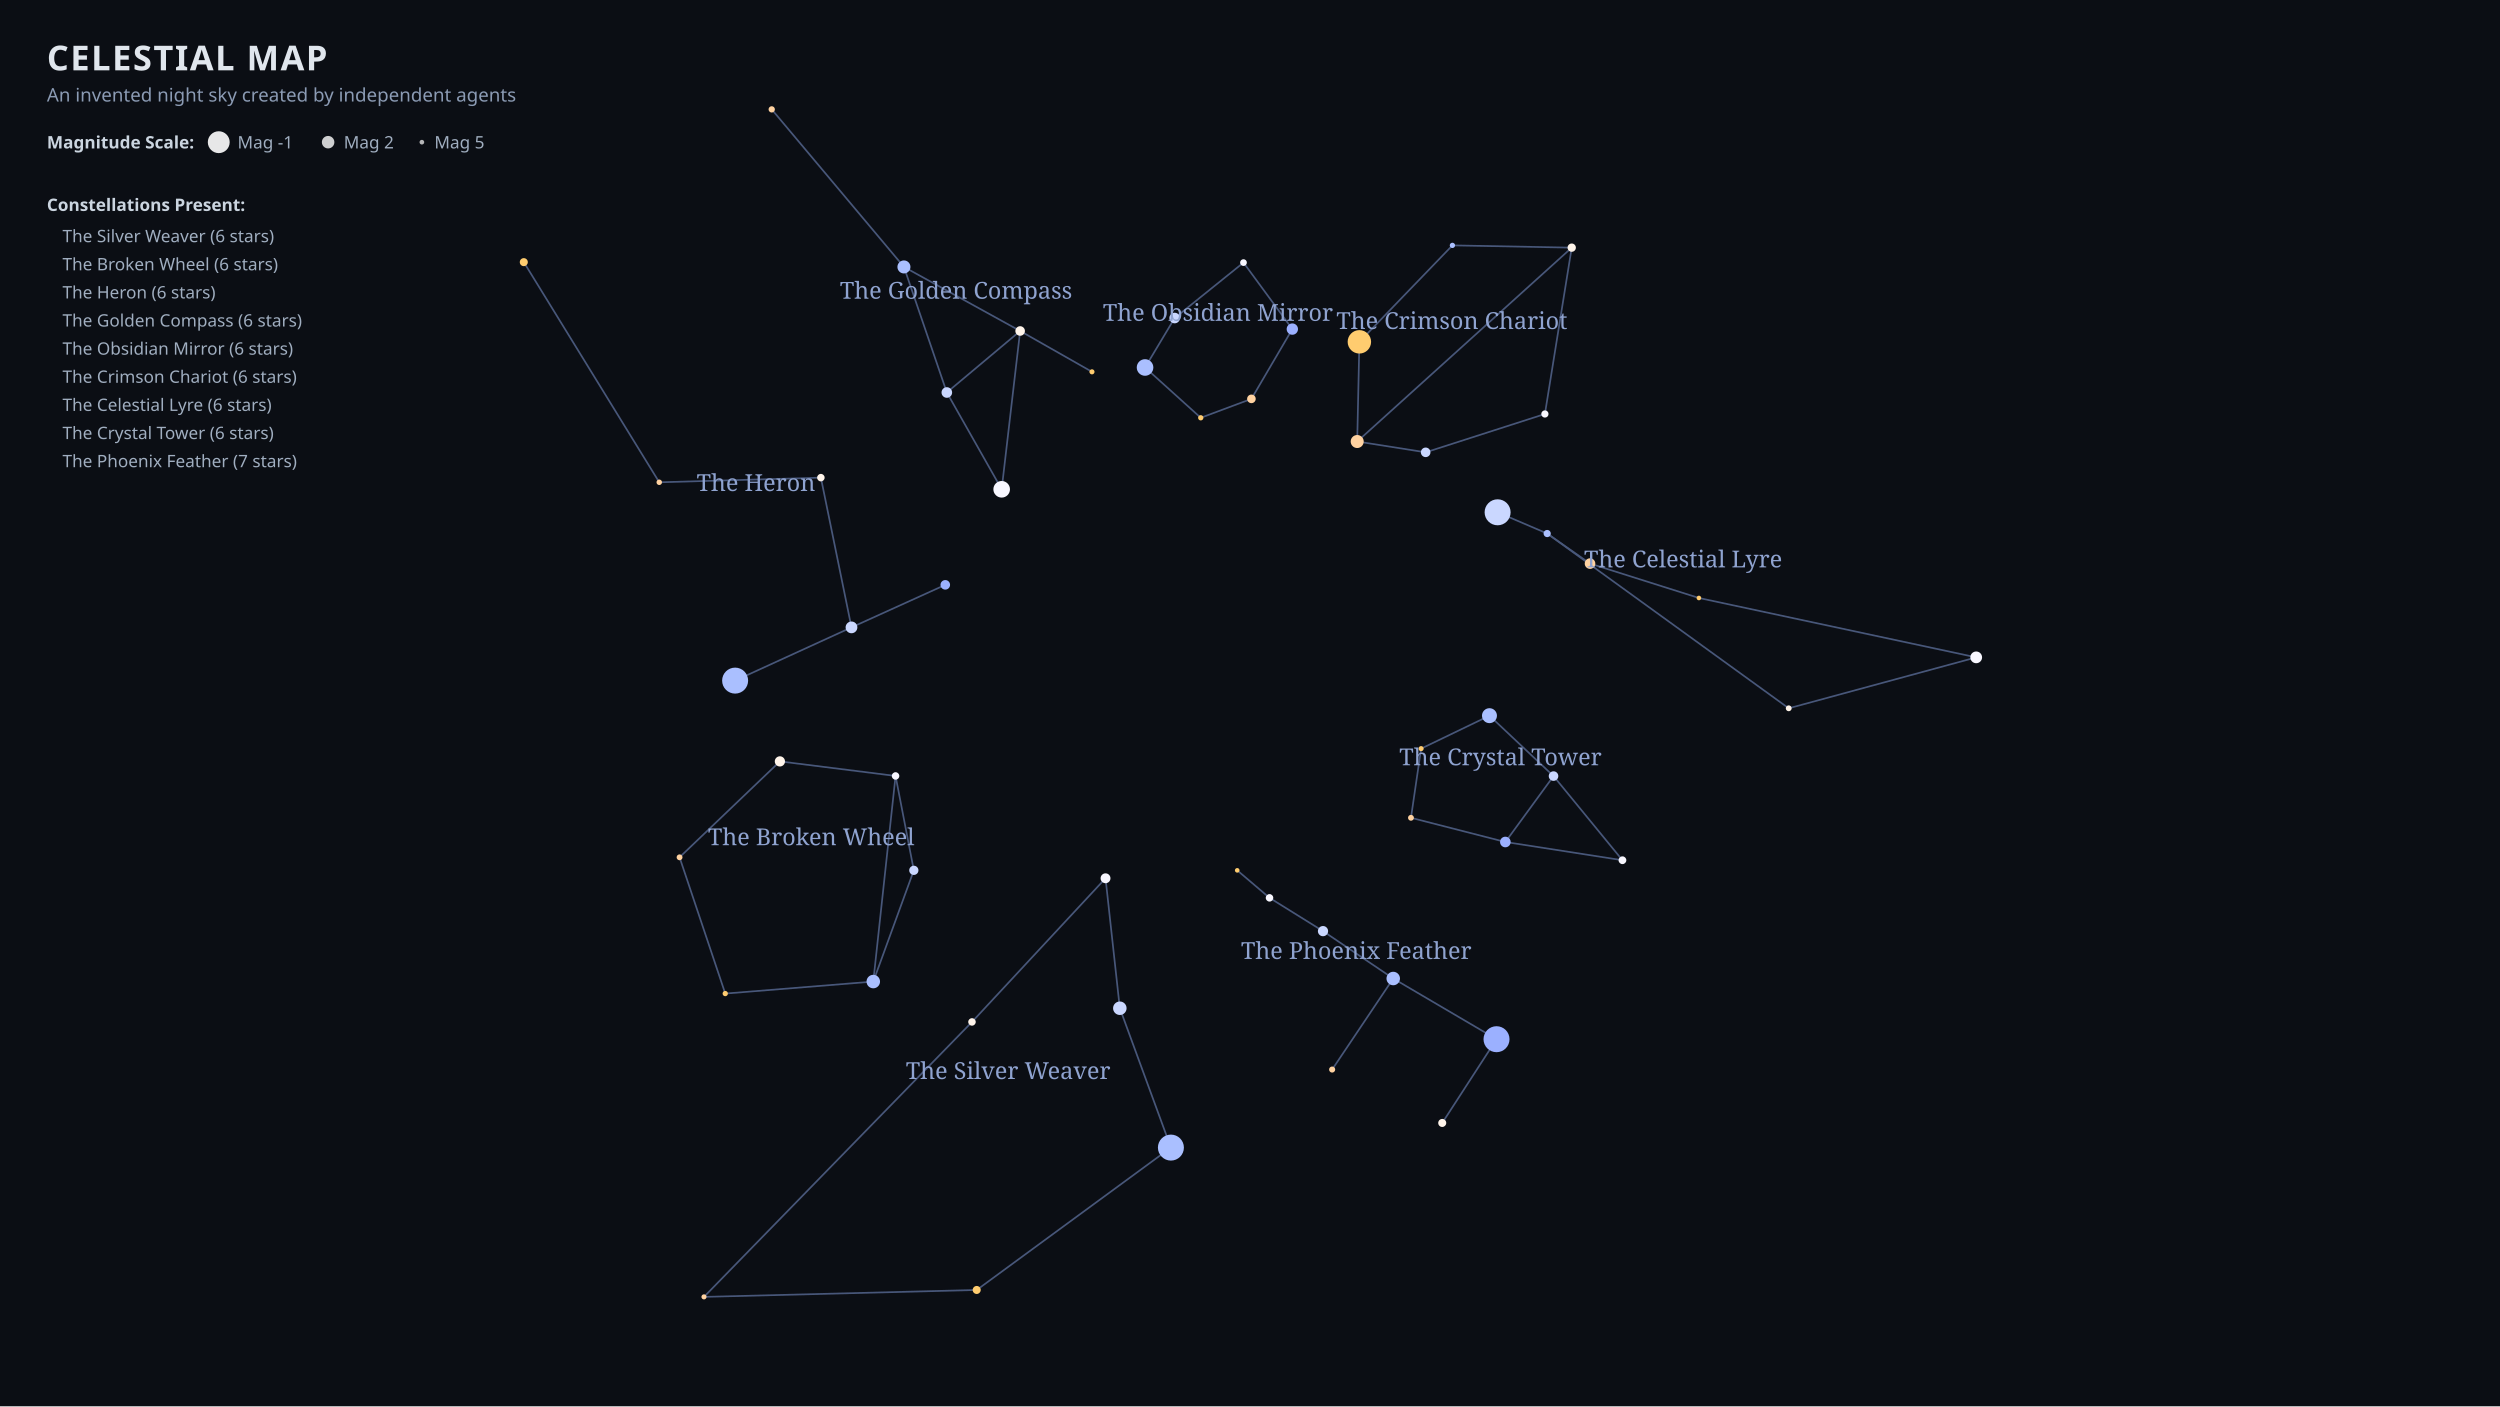
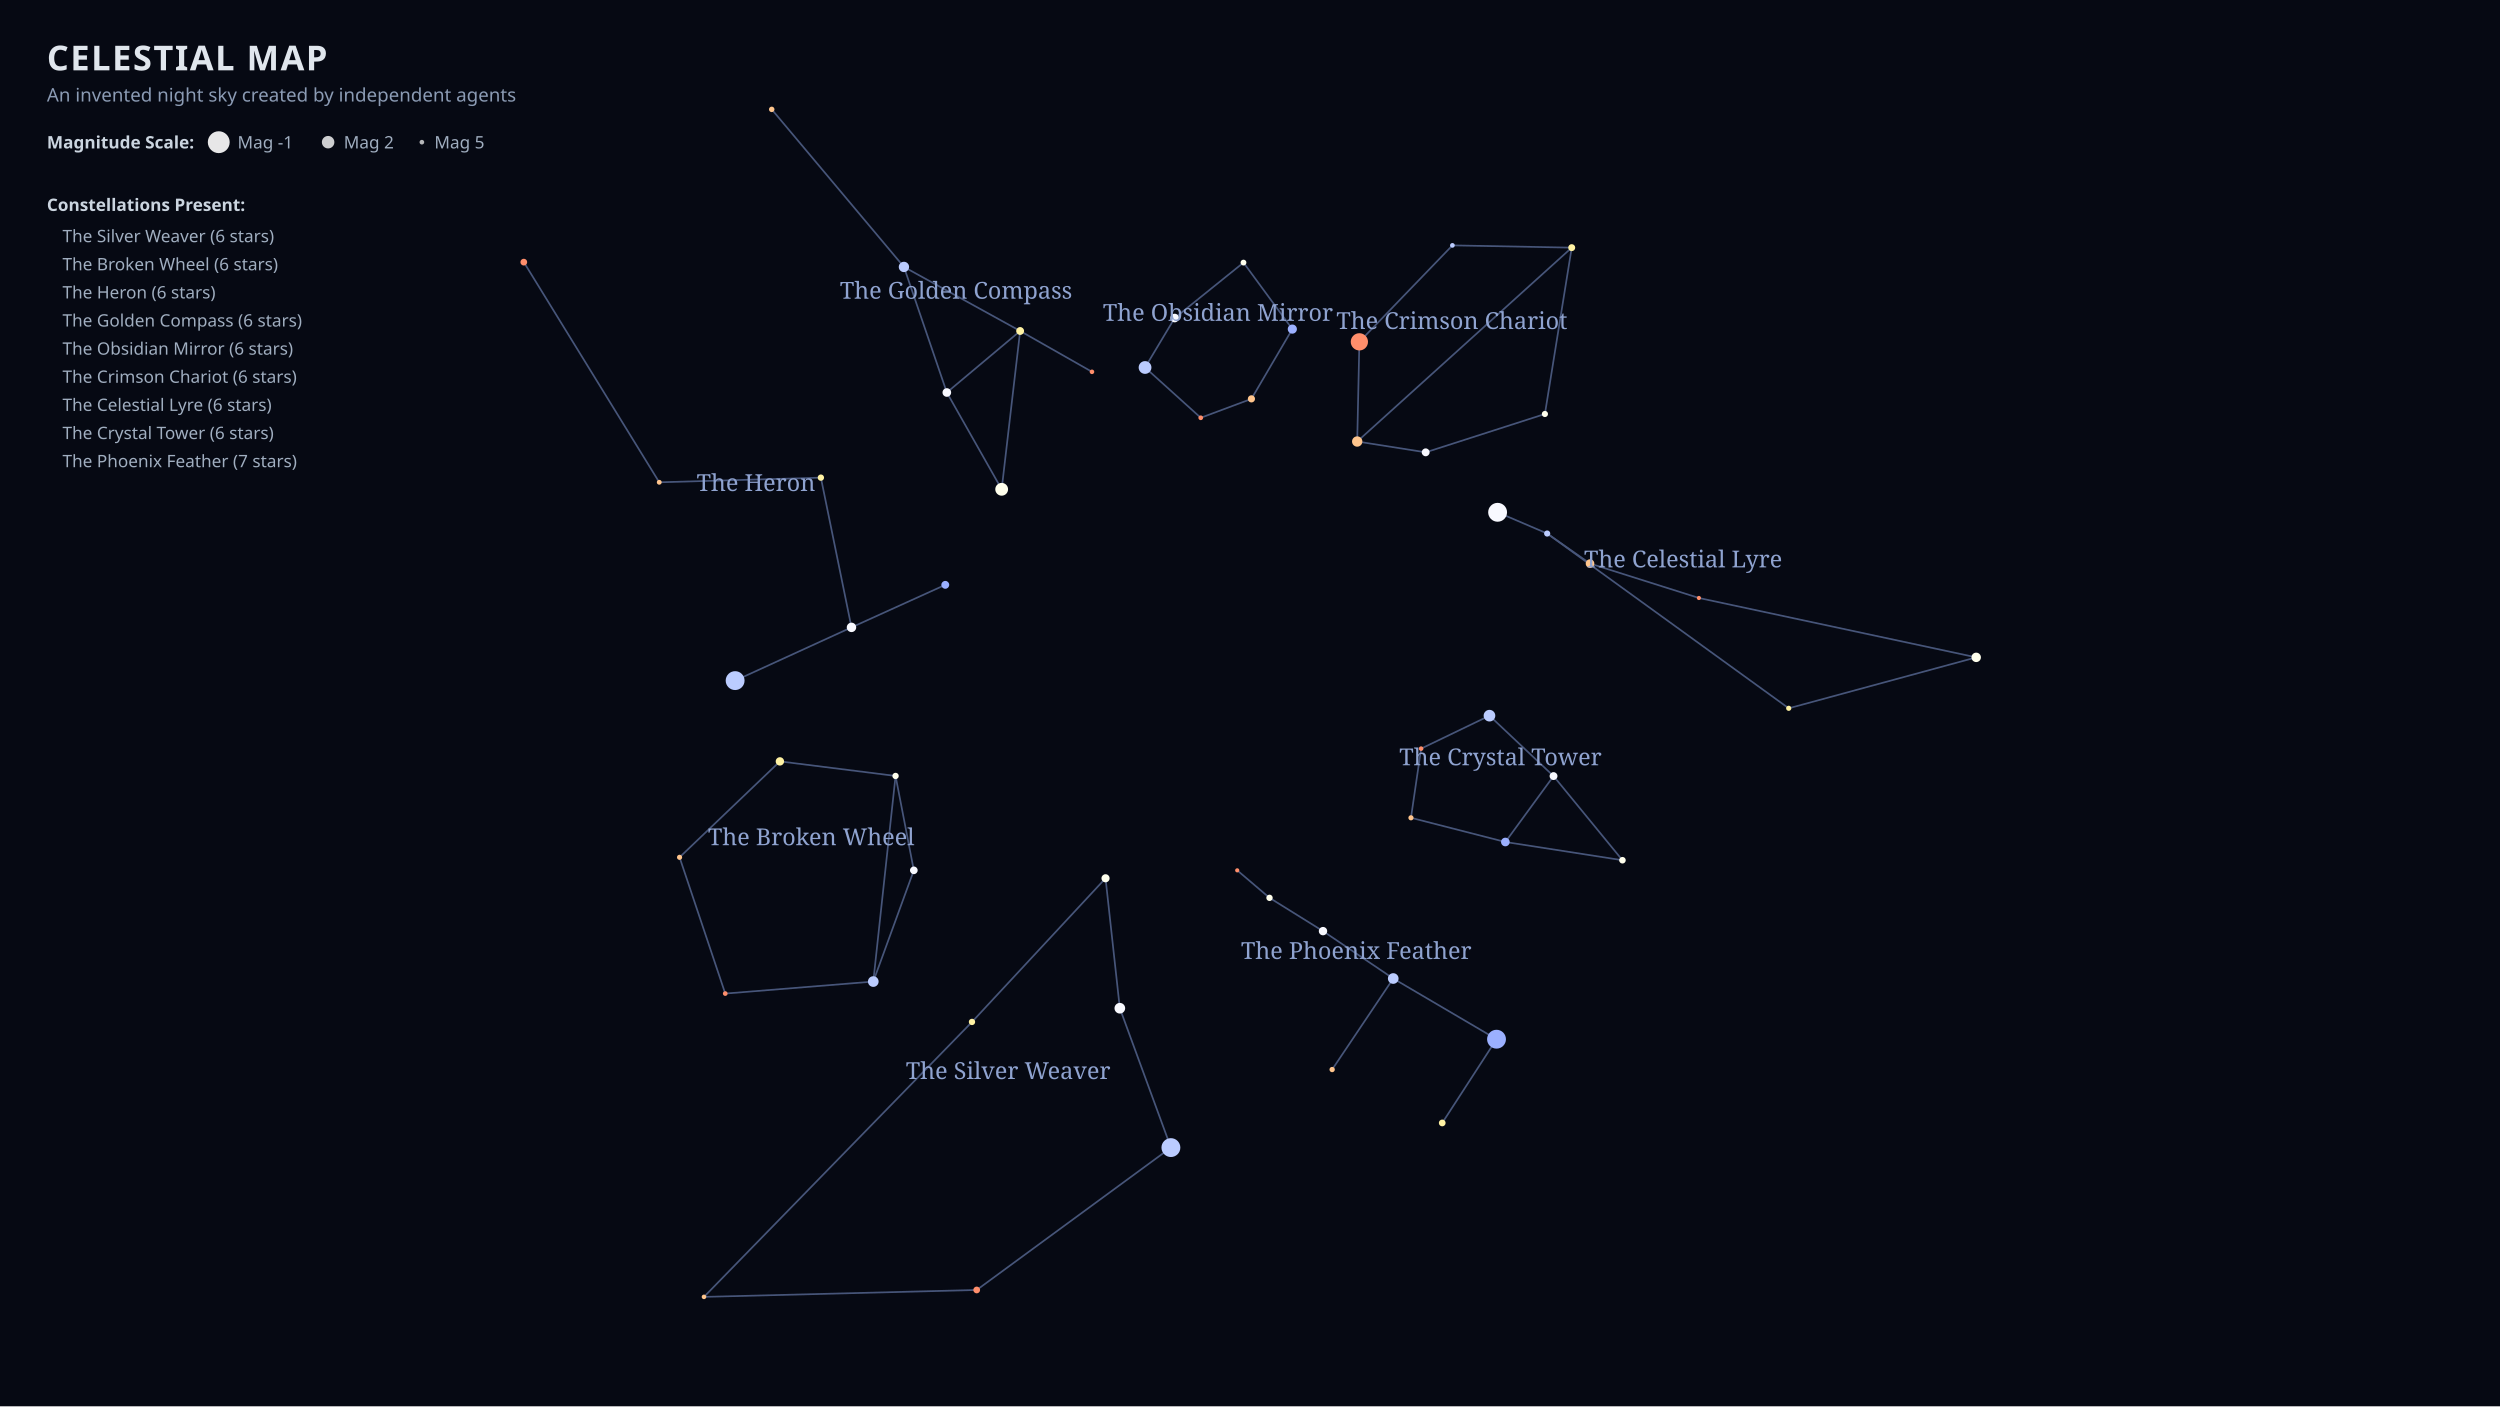
<svg xmlns="http://www.w3.org/2000/svg" width="1600" height="900" viewBox="0 0 1600 900" role="img" aria-label="A sky invented by three agents">
-   <rect width="1600" height="900" fill="#0b0e14" />
+   <rect width="1600" height="900" fill="#060913" />
  <g stroke="#5c6f9c" stroke-width="1.1" opacity="0.75">
    <line x1="749.38" y1="734.46" x2="716.69" y2="645.27" />
    <line x1="716.69" y1="645.27" x2="707.54" y2="562.10" />
    <line x1="707.54" y1="562.10" x2="622.07" y2="654.04" />
    <line x1="622.07" y1="654.04" x2="450.55" y2="830.00" />
    <line x1="450.55" y1="830.00" x2="625.09" y2="825.58" />
    <line x1="625.09" y1="825.58" x2="749.38" y2="734.46" />
  </g>
-   <circle cx="749.38" cy="734.46" r="8.32" fill="#aabfff" />
-   <circle cx="716.69" cy="645.27" r="4.32" fill="#cad7ff" />
-   <circle cx="707.54" cy="562.10" r="3.16" fill="#f8f7ff" />
-   <circle cx="622.07" cy="654.04" r="2.40" fill="#fff4ea" />
-   <circle cx="450.55" cy="830.00" r="1.64" fill="#ffd2a1" />
-   <circle cx="625.09" cy="825.58" r="2.57" fill="#ffcc6f" />
+   <circle cx="749.38" cy="734.46" r="6.04" fill="#bbccff" />
+   <circle cx="716.69" cy="645.27" r="3.41" fill="#f8f9ff" />
+   <circle cx="707.54" cy="562.10" r="2.60" fill="#ffffed" />
+   <circle cx="622.07" cy="654.04" r="2.04" fill="#fff2a3" />
+   <circle cx="450.55" cy="830.00" r="1.47" fill="#ffc58d" />
+   <circle cx="625.09" cy="825.58" r="2.17" fill="#ff8e6b" />
  <text x="645.22" y="690.57" fill="#8fa3d0" font-size="15" font-family="Georgia, serif" text-anchor="middle">The Silver Weaver</text>
  <g stroke="#5c6f9c" stroke-width="1.1" opacity="0.75">
    <line x1="558.90" y1="628.20" x2="584.85" y2="557.01" />
    <line x1="584.85" y1="557.01" x2="573.16" y2="496.61" />
    <line x1="573.16" y1="496.61" x2="499.13" y2="487.29" />
    <line x1="499.13" y1="487.29" x2="434.92" y2="548.68" />
    <line x1="434.92" y1="548.68" x2="464.16" y2="635.88" />
    <line x1="464.16" y1="635.88" x2="558.90" y2="628.20" />
    <line x1="558.90" y1="628.20" x2="573.16" y2="496.61" />
  </g>
-   <circle cx="558.90" cy="628.20" r="4.32" fill="#aabfff" />
-   <circle cx="584.85" cy="557.01" r="2.95" fill="#cad7ff" />
-   <circle cx="573.16" cy="496.61" r="2.40" fill="#f8f7ff" />
-   <circle cx="499.13" cy="487.29" r="3.27" fill="#fff4ea" />
-   <circle cx="434.92" cy="548.68" r="1.88" fill="#ffd2a1" />
-   <circle cx="464.16" cy="635.88" r="1.70" fill="#ffcc6f" />
+   <circle cx="558.90" cy="628.20" r="3.41" fill="#bbccff" />
+   <circle cx="584.85" cy="557.01" r="2.45" fill="#f8f9ff" />
+   <circle cx="573.16" cy="496.61" r="2.04" fill="#ffffed" />
+   <circle cx="499.13" cy="487.29" r="2.68" fill="#fff2a3" />
+   <circle cx="434.92" cy="548.68" r="1.66" fill="#ffc58d" />
+   <circle cx="464.16" cy="635.88" r="1.51" fill="#ff8e6b" />
  <text x="519.18" y="540.94" fill="#8fa3d0" font-size="15" font-family="Georgia, serif" text-anchor="middle">The Broken Wheel</text>
  <g stroke="#5c6f9c" stroke-width="1.1" opacity="0.75">
    <line x1="470.48" y1="435.59" x2="544.95" y2="401.52" />
    <line x1="544.95" y1="401.52" x2="604.98" y2="374.30" />
    <line x1="544.95" y1="401.52" x2="525.36" y2="305.69" />
    <line x1="525.36" y1="305.69" x2="421.92" y2="308.66" />
    <line x1="421.92" y1="308.66" x2="335.23" y2="167.77" />
  </g>
-   <circle cx="470.48" cy="435.59" r="8.32" fill="#aabfff" />
-   <circle cx="544.95" cy="401.52" r="3.76" fill="#cad7ff" />
-   <circle cx="604.98" cy="374.30" r="3.06" fill="#9bb0ff" />
-   <circle cx="525.36" cy="305.69" r="2.40" fill="#fff4ea" />
-   <circle cx="421.92" cy="308.66" r="1.76" fill="#ffd2a1" />
-   <circle cx="335.23" cy="167.77" r="2.57" fill="#ffcc6f" />
+   <circle cx="470.48" cy="435.59" r="6.04" fill="#bbccff" />
+   <circle cx="544.95" cy="401.52" r="3.02" fill="#f8f9ff" />
+   <circle cx="604.98" cy="374.30" r="2.52" fill="#9bb0ff" />
+   <circle cx="525.36" cy="305.69" r="2.04" fill="#fff2a3" />
+   <circle cx="421.92" cy="308.66" r="1.56" fill="#ffc58d" />
+   <circle cx="335.23" cy="167.77" r="2.17" fill="#ff8e6b" />
  <text x="483.82" y="314.25" fill="#8fa3d0" font-size="15" font-family="Georgia, serif" text-anchor="middle">The Heron</text>
  <g stroke="#5c6f9c" stroke-width="1.1" opacity="0.75">
    <line x1="641.07" y1="313.15" x2="605.97" y2="251.20" />
    <line x1="641.07" y1="313.15" x2="652.89" y2="211.83" />
    <line x1="605.97" y1="251.20" x2="652.89" y2="211.83" />
    <line x1="605.97" y1="251.20" x2="578.52" y2="170.84" />
    <line x1="652.89" y1="211.83" x2="578.52" y2="170.84" />
    <line x1="578.52" y1="170.84" x2="493.90" y2="70.00" />
    <line x1="652.89" y1="211.83" x2="698.86" y2="237.97" />
  </g>
-   <circle cx="641.07" cy="313.15" r="5.31" fill="#f8f7ff" />
-   <circle cx="605.97" cy="251.20" r="3.39" fill="#cad7ff" />
-   <circle cx="652.89" cy="211.83" r="3.06" fill="#fff4ea" />
-   <circle cx="578.52" cy="170.84" r="4.17" fill="#aabfff" />
-   <circle cx="493.90" cy="70.00" r="2.02" fill="#ffd2a1" />
-   <circle cx="698.86" cy="237.97" r="1.64" fill="#ffcc6f" />
+   <circle cx="641.07" cy="313.15" r="4.09" fill="#ffffed" />
+   <circle cx="605.97" cy="251.20" r="2.76" fill="#f8f9ff" />
+   <circle cx="652.89" cy="211.83" r="2.52" fill="#fff2a3" />
+   <circle cx="578.52" cy="170.84" r="3.31" fill="#bbccff" />
+   <circle cx="493.90" cy="70.00" r="1.76" fill="#ffc58d" />
+   <circle cx="698.86" cy="237.97" r="1.47" fill="#ff8e6b" />
  <text x="611.87" y="191.17" fill="#8fa3d0" font-size="15" font-family="Georgia, serif" text-anchor="middle">The Golden Compass</text>
  <g stroke="#5c6f9c" stroke-width="1.1" opacity="0.75">
    <line x1="732.83" y1="235.19" x2="751.79" y2="203.54" />
    <line x1="751.79" y1="203.54" x2="795.83" y2="168.06" />
    <line x1="795.83" y1="168.06" x2="827.09" y2="210.62" />
    <line x1="827.09" y1="210.62" x2="800.91" y2="255.27" />
    <line x1="800.91" y1="255.27" x2="768.48" y2="267.38" />
    <line x1="768.48" y1="267.38" x2="732.83" y2="235.19" />
  </g>
-   <circle cx="732.83" cy="235.19" r="5.31" fill="#aabfff" />
-   <circle cx="751.79" cy="203.54" r="3.39" fill="#cad7ff" />
-   <circle cx="795.83" cy="168.06" r="2.16" fill="#f8f7ff" />
-   <circle cx="827.09" cy="210.62" r="3.63" fill="#9bb0ff" />
-   <circle cx="800.91" cy="255.27" r="2.75" fill="#ffd2a1" />
-   <circle cx="768.48" cy="267.38" r="1.70" fill="#ffcc6f" />
+   <circle cx="732.83" cy="235.19" r="4.09" fill="#bbccff" />
+   <circle cx="751.79" cy="203.54" r="2.76" fill="#f8f9ff" />
+   <circle cx="795.83" cy="168.06" r="1.87" fill="#ffffed" />
+   <circle cx="827.09" cy="210.62" r="2.93" fill="#9bb0ff" />
+   <circle cx="800.91" cy="255.27" r="2.31" fill="#ffc58d" />
+   <circle cx="768.48" cy="267.38" r="1.51" fill="#ff8e6b" />
  <text x="779.49" y="205.34" fill="#8fa3d0" font-size="15" font-family="Georgia, serif" text-anchor="middle">The Obsidian Mirror</text>
  <g stroke="#5c6f9c" stroke-width="1.1" opacity="0.75">
    <line x1="870.00" y1="218.77" x2="868.61" y2="282.57" />
    <line x1="868.61" y1="282.57" x2="912.43" y2="289.49" />
    <line x1="912.43" y1="289.49" x2="988.74" y2="264.95" />
    <line x1="988.74" y1="264.95" x2="1005.90" y2="158.50" />
    <line x1="1005.90" y1="158.50" x2="929.54" y2="157.04" />
    <line x1="929.54" y1="157.04" x2="870.00" y2="218.77" />
    <line x1="868.61" y1="282.57" x2="1005.90" y2="158.50" />
  </g>
-   <circle cx="870.00" cy="218.77" r="7.50" fill="#ffcc6f" />
-   <circle cx="868.61" cy="282.57" r="4.17" fill="#ffd2a1" />
-   <circle cx="912.43" cy="289.49" r="3.06" fill="#cad7ff" />
-   <circle cx="988.74" cy="264.95" r="2.32" fill="#f8f7ff" />
-   <circle cx="1005.90" cy="158.50" r="2.66" fill="#fff4ea" />
-   <circle cx="929.54" cy="157.04" r="1.70" fill="#aabfff" />
+   <circle cx="870.00" cy="218.77" r="5.52" fill="#ff8e6b" />
+   <circle cx="868.61" cy="282.57" r="3.31" fill="#ffc58d" />
+   <circle cx="912.43" cy="289.49" r="2.52" fill="#f8f9ff" />
+   <circle cx="988.74" cy="264.95" r="1.98" fill="#ffffed" />
+   <circle cx="1005.90" cy="158.50" r="2.24" fill="#fff2a3" />
+   <circle cx="929.54" cy="157.04" r="1.51" fill="#bbccff" />
  <text x="929.20" y="210.55" fill="#8fa3d0" font-size="15" font-family="Georgia, serif" text-anchor="middle">The Crimson Chariot</text>
  <g stroke="#5c6f9c" stroke-width="1.1" opacity="0.75">
    <line x1="958.47" y1="327.87" x2="990.19" y2="341.46" />
    <line x1="990.19" y1="341.46" x2="1017.62" y2="360.69" />
    <line x1="1017.62" y1="360.69" x2="1087.30" y2="382.71" />
    <line x1="1087.30" y1="382.71" x2="1264.77" y2="420.71" />
    <line x1="1264.77" y1="420.71" x2="1144.78" y2="453.31" />
    <line x1="1144.78" y1="453.31" x2="990.19" y2="341.46" />
  </g>
-   <circle cx="958.47" cy="327.87" r="8.32" fill="#cad7ff" />
-   <circle cx="990.19" cy="341.46" r="2.32" fill="#aabfff" />
-   <circle cx="1017.62" cy="360.69" r="3.39" fill="#ffd2a1" />
-   <circle cx="1087.30" cy="382.71" r="1.48" fill="#ffcc6f" />
-   <circle cx="1264.77" cy="420.71" r="3.76" fill="#f8f7ff" />
-   <circle cx="1144.78" cy="453.31" r="1.88" fill="#fff4ea" />
+   <circle cx="958.47" cy="327.87" r="6.04" fill="#f8f9ff" />
+   <circle cx="990.19" cy="341.46" r="1.98" fill="#bbccff" />
+   <circle cx="1017.62" cy="360.69" r="2.76" fill="#ffc58d" />
+   <circle cx="1087.30" cy="382.71" r="1.34" fill="#ff8e6b" />
+   <circle cx="1264.77" cy="420.71" r="3.02" fill="#ffffed" />
+   <circle cx="1144.78" cy="453.31" r="1.66" fill="#fff2a3" />
  <text x="1077.19" y="363.12" fill="#8fa3d0" font-size="15" font-family="Georgia, serif" text-anchor="middle">The Celestial Lyre</text>
  <g stroke="#5c6f9c" stroke-width="1.1" opacity="0.75">
    <line x1="953.26" y1="458.03" x2="994.26" y2="496.69" />
    <line x1="994.26" y1="496.69" x2="1038.37" y2="550.55" />
    <line x1="1038.37" y1="550.55" x2="963.43" y2="538.88" />
    <line x1="963.43" y1="538.88" x2="903.02" y2="523.39" />
    <line x1="903.02" y1="523.39" x2="909.51" y2="479.12" />
    <line x1="909.51" y1="479.12" x2="953.26" y2="458.03" />
    <line x1="994.26" y1="496.69" x2="963.43" y2="538.88" />
  </g>
-   <circle cx="953.26" cy="458.03" r="4.79" fill="#aabfff" />
-   <circle cx="994.26" cy="496.69" r="3.06" fill="#cad7ff" />
-   <circle cx="1038.37" cy="550.55" r="2.48" fill="#f8f7ff" />
-   <circle cx="963.43" cy="538.88" r="3.39" fill="#9bb0ff" />
-   <circle cx="903.02" cy="523.39" r="1.88" fill="#ffd2a1" />
-   <circle cx="909.51" cy="479.12" r="1.64" fill="#ffcc6f" />
+   <circle cx="953.26" cy="458.03" r="3.73" fill="#bbccff" />
+   <circle cx="994.26" cy="496.69" r="2.52" fill="#f8f9ff" />
+   <circle cx="1038.37" cy="550.55" r="2.11" fill="#ffffed" />
+   <circle cx="963.43" cy="538.88" r="2.76" fill="#9bb0ff" />
+   <circle cx="903.02" cy="523.39" r="1.66" fill="#ffc58d" />
+   <circle cx="909.51" cy="479.12" r="1.47" fill="#ff8e6b" />
  <text x="960.31" y="489.78" fill="#8fa3d0" font-size="15" font-family="Georgia, serif" text-anchor="middle">The Crystal Tower</text>
  <g stroke="#5c6f9c" stroke-width="1.1" opacity="0.75">
    <line x1="957.77" y1="665.09" x2="891.67" y2="626.25" />
    <line x1="891.67" y1="626.25" x2="846.72" y2="595.92" />
    <line x1="846.72" y1="595.92" x2="812.49" y2="574.62" />
    <line x1="812.49" y1="574.62" x2="791.82" y2="557.02" />
    <line x1="957.77" y1="665.09" x2="923.03" y2="718.69" />
    <line x1="891.67" y1="626.25" x2="852.57" y2="684.51" />
  </g>
-   <circle cx="957.77" cy="665.09" r="8.32" fill="#9bb0ff" />
-   <circle cx="891.67" cy="626.25" r="4.32" fill="#aabfff" />
-   <circle cx="846.72" cy="595.92" r="3.27" fill="#cad7ff" />
-   <circle cx="812.49" cy="574.62" r="2.40" fill="#f8f7ff" />
-   <circle cx="791.82" cy="557.02" r="1.48" fill="#ffcc6f" />
-   <circle cx="923.03" cy="718.69" r="2.57" fill="#fff4ea" />
-   <circle cx="852.57" cy="684.51" r="1.95" fill="#ffd2a1" />
+   <circle cx="957.77" cy="665.09" r="6.04" fill="#9bb0ff" />
+   <circle cx="891.67" cy="626.25" r="3.41" fill="#bbccff" />
+   <circle cx="846.72" cy="595.92" r="2.68" fill="#f8f9ff" />
+   <circle cx="812.49" cy="574.62" r="2.04" fill="#ffffed" />
+   <circle cx="791.82" cy="557.02" r="1.34" fill="#ff8e6b" />
+   <circle cx="923.03" cy="718.69" r="2.17" fill="#fff2a3" />
+   <circle cx="852.57" cy="684.51" r="1.71" fill="#ffc58d" />
  <text x="868.01" y="613.73" fill="#8fa3d0" font-size="15" font-family="Georgia, serif" text-anchor="middle">The Phoenix Feather</text>
  <g id="title-block" transform="translate(30, 45)" font-family="sans-serif">
    <text x="0" y="0" font-size="22" font-weight="bold" fill="#e0e6ed" letter-spacing="1">CELESTIAL MAP</text>
    <text x="0" y="20" font-size="12" fill="#8b9bb4" italic="true">An invented night sky created by independent agents</text>
  </g>
  <g id="magnitude-key" transform="translate(30, 95)" font-family="sans-serif" font-size="11" fill="#a0aec0">
    <text x="0" y="0" font-weight="bold" fill="#cbd5e0">Magnitude Scale:</text>
    <circle cx="110" cy="-4" r="7" fill="#ffffff" opacity="0.9" />
    <text x="122" y="0">Mag -1</text>
    <circle cx="180" cy="-4" r="4" fill="#ffffff" opacity="0.8" />
    <text x="190" y="0">Mag 2</text>
    <circle cx="240" cy="-4" r="1.5" fill="#ffffff" opacity="0.7" />
    <text x="248" y="0">Mag 5</text>
  </g>
  <g id="constellation-legend" transform="translate(30, 135)" font-family="sans-serif" font-size="11" fill="#a0aec0">
    <text x="0" y="0" font-weight="bold" fill="#cbd5e0">Constellations Present:</text>
    <text x="10" y="20">The Silver Weaver (6 stars)</text>
    <text x="10" y="38">The Broken Wheel (6 stars)</text>
    <text x="10" y="56">The Heron (6 stars)</text>
    <text x="10" y="74">The Golden Compass (6 stars)</text>
    <text x="10" y="92">The Obsidian Mirror (6 stars)</text>
    <text x="10" y="110">The Crimson Chariot (6 stars)</text>
    <text x="10" y="128">The Celestial Lyre (6 stars)</text>
    <text x="10" y="146">The Crystal Tower (6 stars)</text>
    <text x="10" y="164">The Phoenix Feather (7 stars)</text>
  </g>
</svg>
